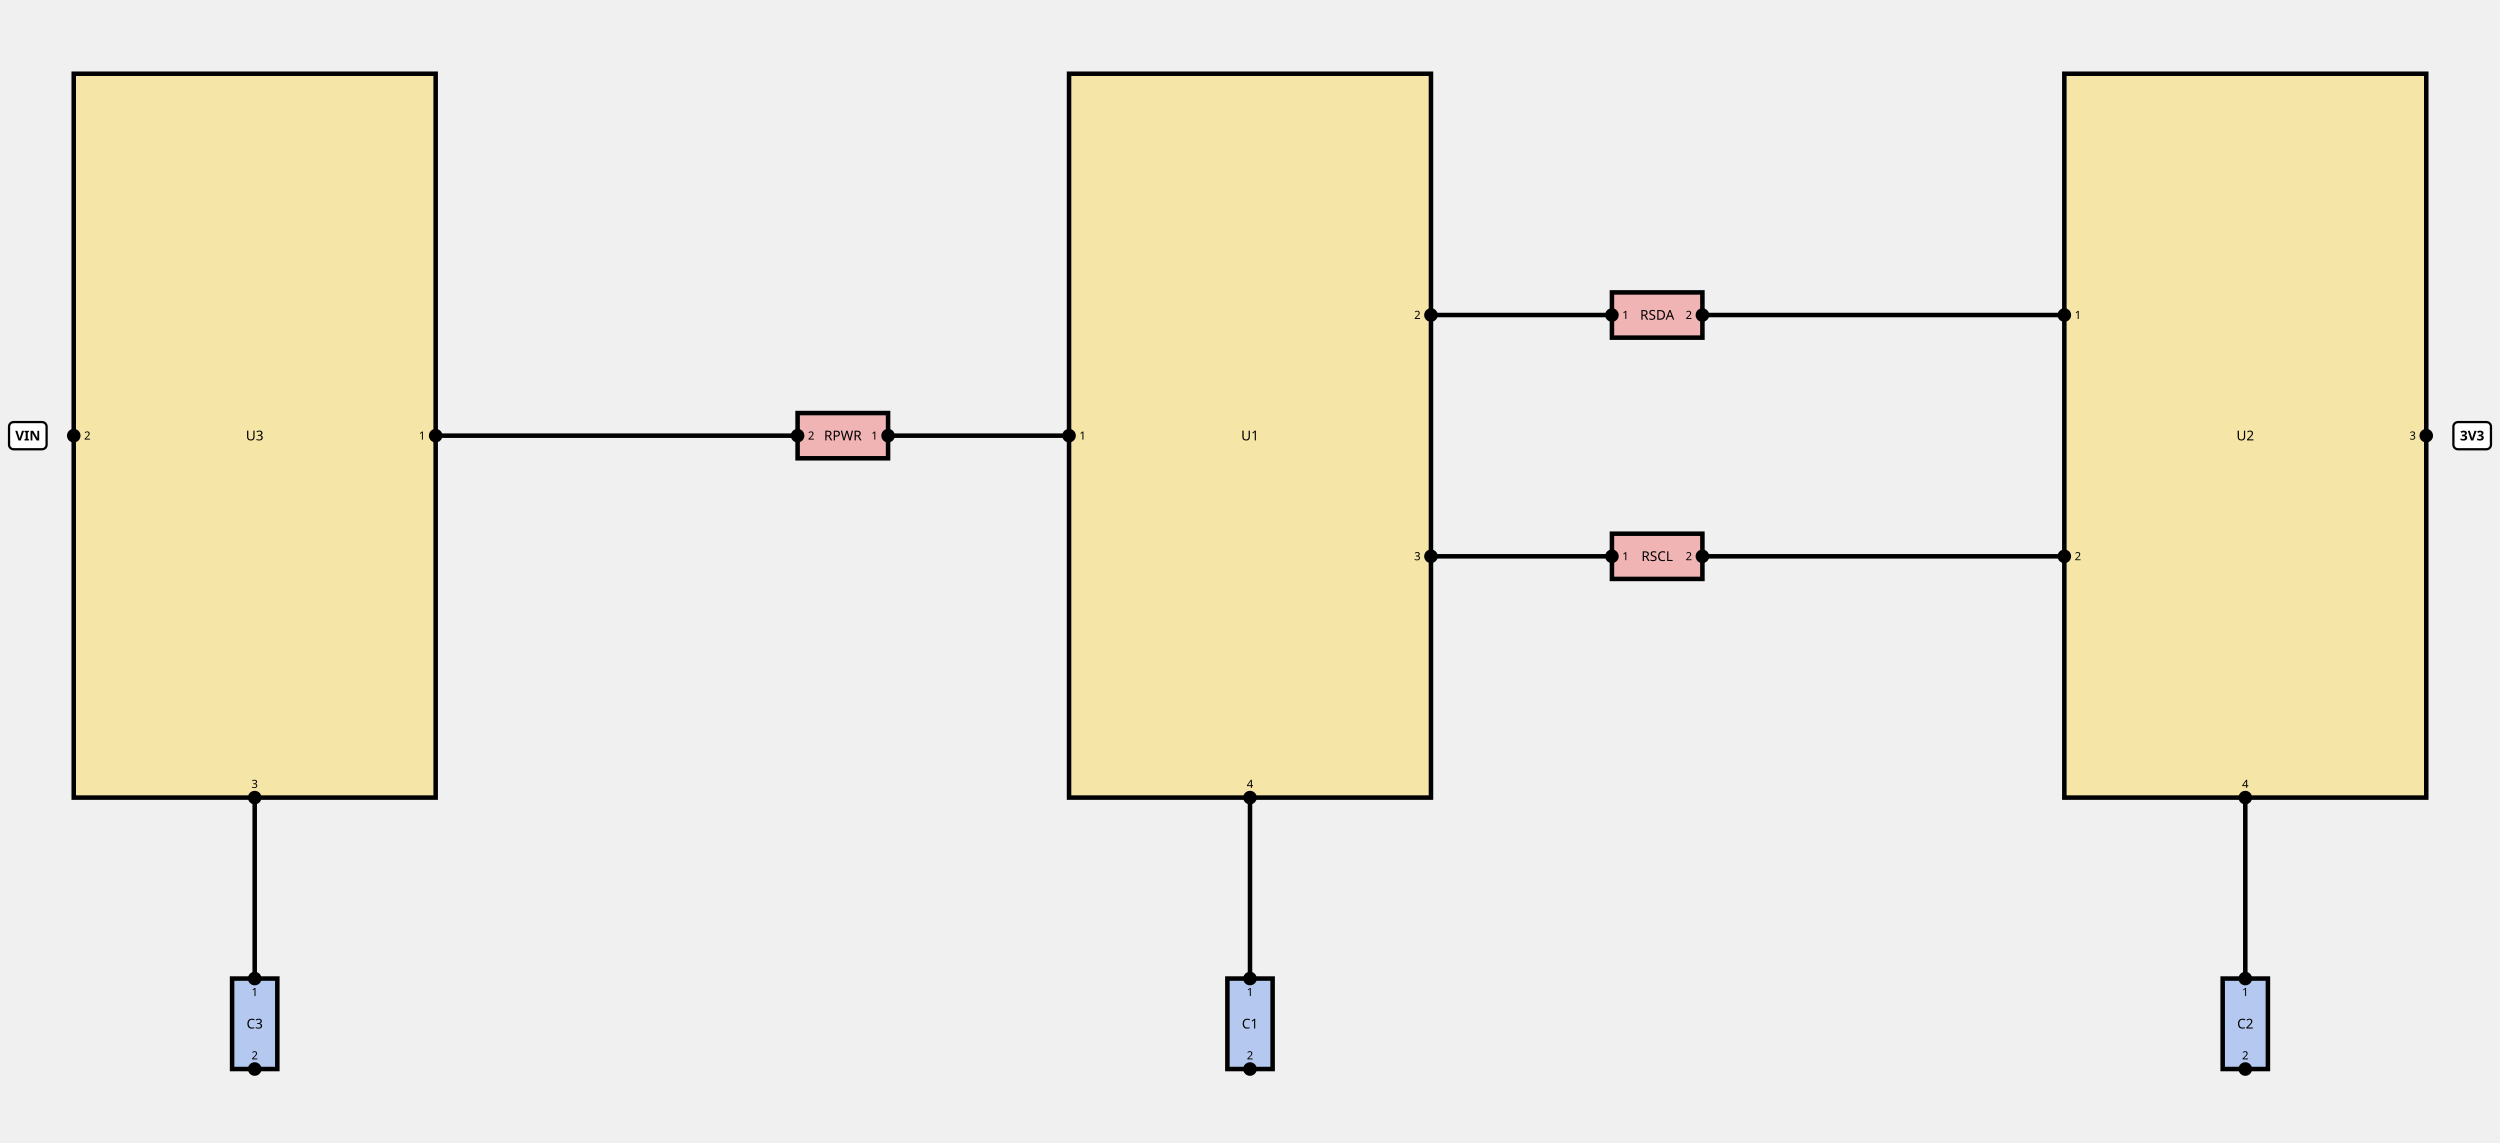
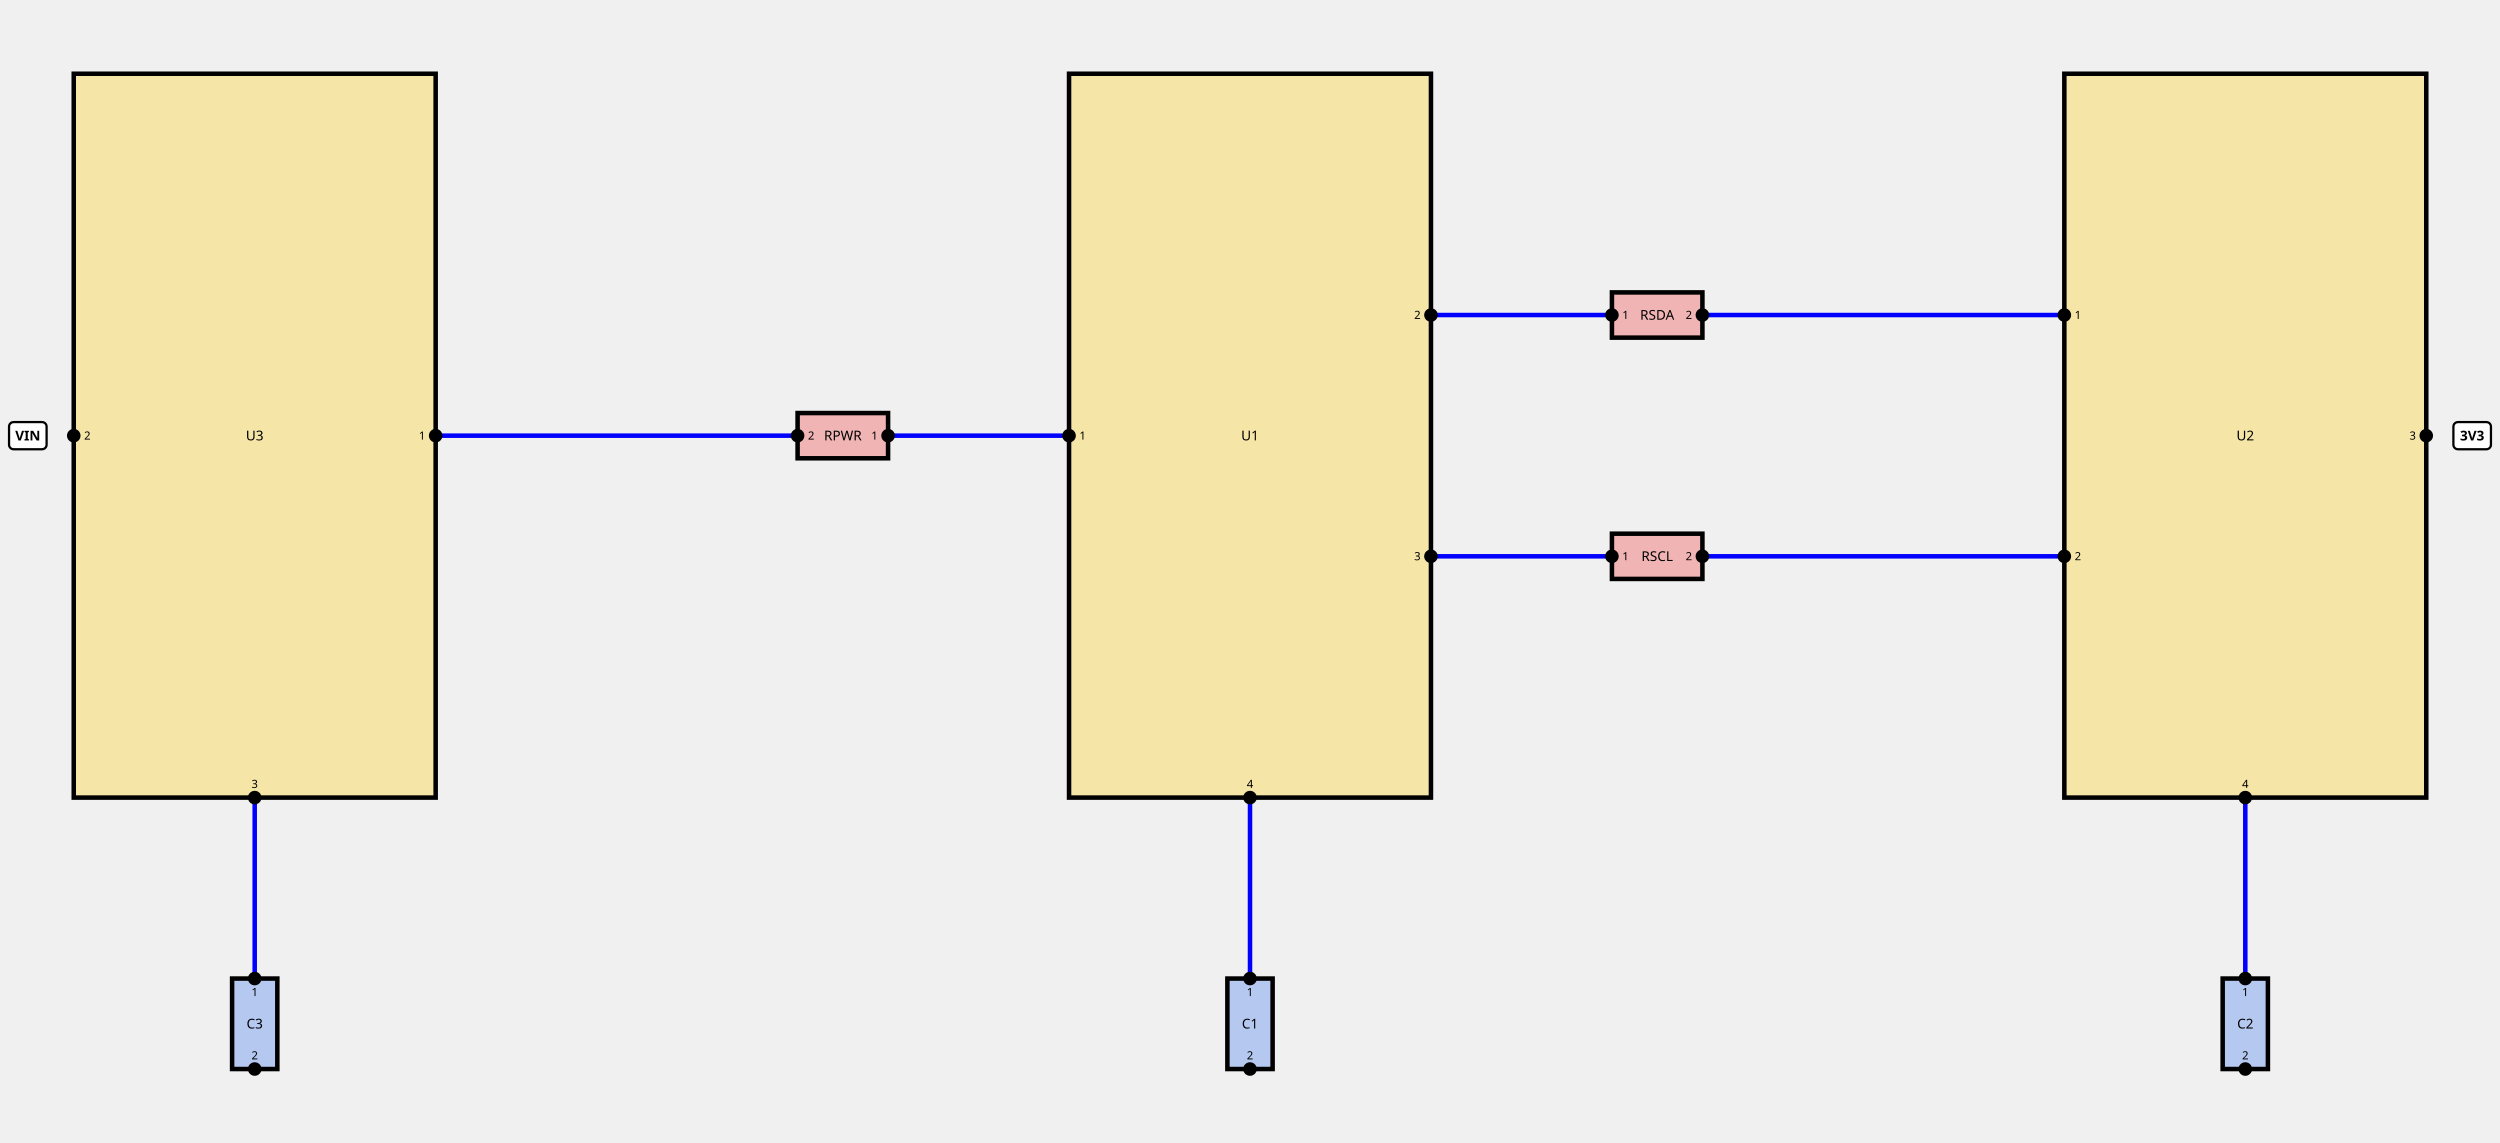
<svg xmlns="http://www.w3.org/2000/svg" width="552.6" height="252.6" viewBox="0 0 552.6 252.6">
-   <polyline points="196.3,96.3 236.3,96.3" fill="none" stroke="black" stroke-width="1" />
-   <polyline points="356.3,69.633 316.3,69.633" fill="none" stroke="black" stroke-width="1" />
-   <polyline points="356.3,122.967 316.3,122.967" fill="none" stroke="black" stroke-width="1" />
-   <polyline points="276.3,216.3 276.3,176.3" fill="none" stroke="black" stroke-width="1" />
-   <polyline points="496.3,216.3 496.3,176.3" fill="none" stroke="black" stroke-width="1" />
-   <polyline points="56.3,216.3 56.3,176.3" fill="none" stroke="black" stroke-width="1" />
-   <polyline points="176.3,96.3 96.3,96.3" fill="none" stroke="black" stroke-width="1" />
-   <polyline points="376.3,69.633 456.3,69.633" fill="none" stroke="black" stroke-width="1" />
-   <polyline points="376.3,122.967 456.3,122.967" fill="none" stroke="black" stroke-width="1" />
+   <polyline points="196.3,96.3 236.3,96.3" fill="none" stroke="blue" stroke-width="1" />
+   <polyline points="356.3,69.633 316.3,69.633" fill="none" stroke="blue" stroke-width="1" />
+   <polyline points="356.3,122.967 316.3,122.967" fill="none" stroke="blue" stroke-width="1" />
+   <polyline points="276.3,216.3 276.3,176.3" fill="none" stroke="blue" stroke-width="1" />
+   <polyline points="496.3,216.3 496.3,176.3" fill="none" stroke="blue" stroke-width="1" />
+   <polyline points="56.3,216.3 56.3,176.3" fill="none" stroke="blue" stroke-width="1" />
+   <polyline points="176.3,96.3 96.3,96.3" fill="none" stroke="blue" stroke-width="1" />
+   <polyline points="376.3,69.633 456.3,69.633" fill="none" stroke="blue" stroke-width="1" />
+   <polyline points="376.3,122.967 456.3,122.967" fill="none" stroke="blue" stroke-width="1" />
  <rect x="236.3" y="16.3" width="80" height="160" fill="#f5e6a8" stroke="black" stroke-width="1" />
  <circle cx="236.3" cy="96.3" r="1.5" fill="black" />
  <text x="239.3" y="96.3" font-family="sans-serif" font-size="2.5" text-anchor="middle" dominant-baseline="middle">1</text>
  <circle cx="316.3" cy="69.633" r="1.5" fill="black" />
  <text x="313.3" y="69.633" font-family="sans-serif" font-size="2.5" text-anchor="middle" dominant-baseline="middle">2</text>
  <circle cx="316.3" cy="122.967" r="1.5" fill="black" />
  <text x="313.3" y="122.967" font-family="sans-serif" font-size="2.5" text-anchor="middle" dominant-baseline="middle">3</text>
  <circle cx="276.3" cy="176.3" r="1.5" fill="black" />
  <text x="276.3" y="173.3" font-family="sans-serif" font-size="2.5" text-anchor="middle" dominant-baseline="middle">4</text>
  <text x="276.3" y="96.3" font-family="sans-serif" font-size="3" text-anchor="middle" dominant-baseline="middle">U1</text>
  <rect x="176.3" y="91.3" width="20" height="10" fill="#f0b4b4" stroke="black" stroke-width="1" />
  <circle cx="196.3" cy="96.3" r="1.5" fill="black" />
  <text x="193.3" y="96.3" font-family="sans-serif" font-size="2.5" text-anchor="middle" dominant-baseline="middle">1</text>
  <circle cx="176.3" cy="96.3" r="1.5" fill="black" />
  <text x="179.3" y="96.3" font-family="sans-serif" font-size="2.5" text-anchor="middle" dominant-baseline="middle">2</text>
  <text x="186.3" y="96.3" font-family="sans-serif" font-size="3" text-anchor="middle" dominant-baseline="middle">RPWR</text>
  <rect x="356.3" y="64.633" width="20" height="10" fill="#f0b4b4" stroke="black" stroke-width="1" />
  <circle cx="356.3" cy="69.633" r="1.5" fill="black" />
  <text x="359.3" y="69.633" font-family="sans-serif" font-size="2.5" text-anchor="middle" dominant-baseline="middle">1</text>
  <circle cx="376.3" cy="69.633" r="1.5" fill="black" />
  <text x="373.3" y="69.633" font-family="sans-serif" font-size="2.5" text-anchor="middle" dominant-baseline="middle">2</text>
  <text x="366.3" y="69.633" font-family="sans-serif" font-size="3" text-anchor="middle" dominant-baseline="middle">RSDA</text>
  <rect x="356.3" y="117.967" width="20" height="10" fill="#f0b4b4" stroke="black" stroke-width="1" />
  <circle cx="356.3" cy="122.967" r="1.5" fill="black" />
  <text x="359.3" y="122.967" font-family="sans-serif" font-size="2.5" text-anchor="middle" dominant-baseline="middle">1</text>
  <circle cx="376.3" cy="122.967" r="1.5" fill="black" />
  <text x="373.3" y="122.967" font-family="sans-serif" font-size="2.5" text-anchor="middle" dominant-baseline="middle">2</text>
  <text x="366.3" y="122.967" font-family="sans-serif" font-size="3" text-anchor="middle" dominant-baseline="middle">RSCL</text>
  <rect x="271.3" y="216.3" width="10" height="20" fill="#b4c8f0" stroke="black" stroke-width="1" />
  <circle cx="276.3" cy="216.3" r="1.5" fill="black" />
  <text x="276.3" y="219.3" font-family="sans-serif" font-size="2.5" text-anchor="middle" dominant-baseline="middle">1</text>
  <circle cx="276.3" cy="236.3" r="1.5" fill="black" />
  <text x="276.3" y="233.3" font-family="sans-serif" font-size="2.5" text-anchor="middle" dominant-baseline="middle">2</text>
  <text x="276.3" y="226.3" font-family="sans-serif" font-size="3" text-anchor="middle" dominant-baseline="middle">C1</text>
  <rect x="456.3" y="16.3" width="80" height="160" fill="#f5e6a8" stroke="black" stroke-width="1" />
  <circle cx="456.3" cy="69.633" r="1.5" fill="black" />
  <text x="459.3" y="69.633" font-family="sans-serif" font-size="2.5" text-anchor="middle" dominant-baseline="middle">1</text>
  <circle cx="456.3" cy="122.967" r="1.5" fill="black" />
  <text x="459.3" y="122.967" font-family="sans-serif" font-size="2.5" text-anchor="middle" dominant-baseline="middle">2</text>
  <circle cx="536.3" cy="96.3" r="1.5" fill="black" />
  <text x="533.3" y="96.3" font-family="sans-serif" font-size="2.5" text-anchor="middle" dominant-baseline="middle">3</text>
  <circle cx="496.3" cy="176.3" r="1.5" fill="black" />
  <text x="496.3" y="173.3" font-family="sans-serif" font-size="2.5" text-anchor="middle" dominant-baseline="middle">4</text>
  <text x="496.3" y="96.3" font-family="sans-serif" font-size="3" text-anchor="middle" dominant-baseline="middle">U2</text>
  <rect x="491.3" y="216.3" width="10" height="20" fill="#b4c8f0" stroke="black" stroke-width="1" />
  <circle cx="496.3" cy="216.3" r="1.5" fill="black" />
  <text x="496.3" y="219.3" font-family="sans-serif" font-size="2.5" text-anchor="middle" dominant-baseline="middle">1</text>
  <circle cx="496.3" cy="236.3" r="1.5" fill="black" />
  <text x="496.3" y="233.3" font-family="sans-serif" font-size="2.5" text-anchor="middle" dominant-baseline="middle">2</text>
  <text x="496.3" y="226.3" font-family="sans-serif" font-size="3" text-anchor="middle" dominant-baseline="middle">C2</text>
  <rect x="16.3" y="16.3" width="80" height="160" fill="#f5e6a8" stroke="black" stroke-width="1" />
  <circle cx="16.3" cy="96.3" r="1.5" fill="black" />
  <text x="19.3" y="96.3" font-family="sans-serif" font-size="2.5" text-anchor="middle" dominant-baseline="middle">2</text>
  <circle cx="96.3" cy="96.3" r="1.5" fill="black" />
  <text x="93.3" y="96.3" font-family="sans-serif" font-size="2.5" text-anchor="middle" dominant-baseline="middle">1</text>
  <circle cx="56.3" cy="176.3" r="1.5" fill="black" />
  <text x="56.3" y="173.3" font-family="sans-serif" font-size="2.5" text-anchor="middle" dominant-baseline="middle">3</text>
  <text x="56.3" y="96.3" font-family="sans-serif" font-size="3" text-anchor="middle" dominant-baseline="middle">U3</text>
  <rect x="51.3" y="216.3" width="10" height="20" fill="#b4c8f0" stroke="black" stroke-width="1" />
  <circle cx="56.3" cy="216.3" r="1.5" fill="black" />
  <text x="56.3" y="219.3" font-family="sans-serif" font-size="2.5" text-anchor="middle" dominant-baseline="middle">1</text>
  <circle cx="56.3" cy="236.3" r="1.5" fill="black" />
  <text x="56.3" y="233.3" font-family="sans-serif" font-size="2.5" text-anchor="middle" dominant-baseline="middle">2</text>
  <text x="56.3" y="226.3" font-family="sans-serif" font-size="3" text-anchor="middle" dominant-baseline="middle">C3</text>
  <rect x="542.3" y="93.3" width="8.3" height="6" rx="1" fill="white" stroke="black" stroke-width="0.5" />
  <text x="546.45" y="96.3" font-family="sans-serif" font-size="3" font-weight="bold" text-anchor="middle" dominant-baseline="middle">3V3</text>
  <rect x="2" y="93.3" width="8.3" height="6" rx="1" fill="white" stroke="black" stroke-width="0.5" />
  <text x="6.15" y="96.3" font-family="sans-serif" font-size="3" font-weight="bold" text-anchor="middle" dominant-baseline="middle">VIN</text>
</svg>
